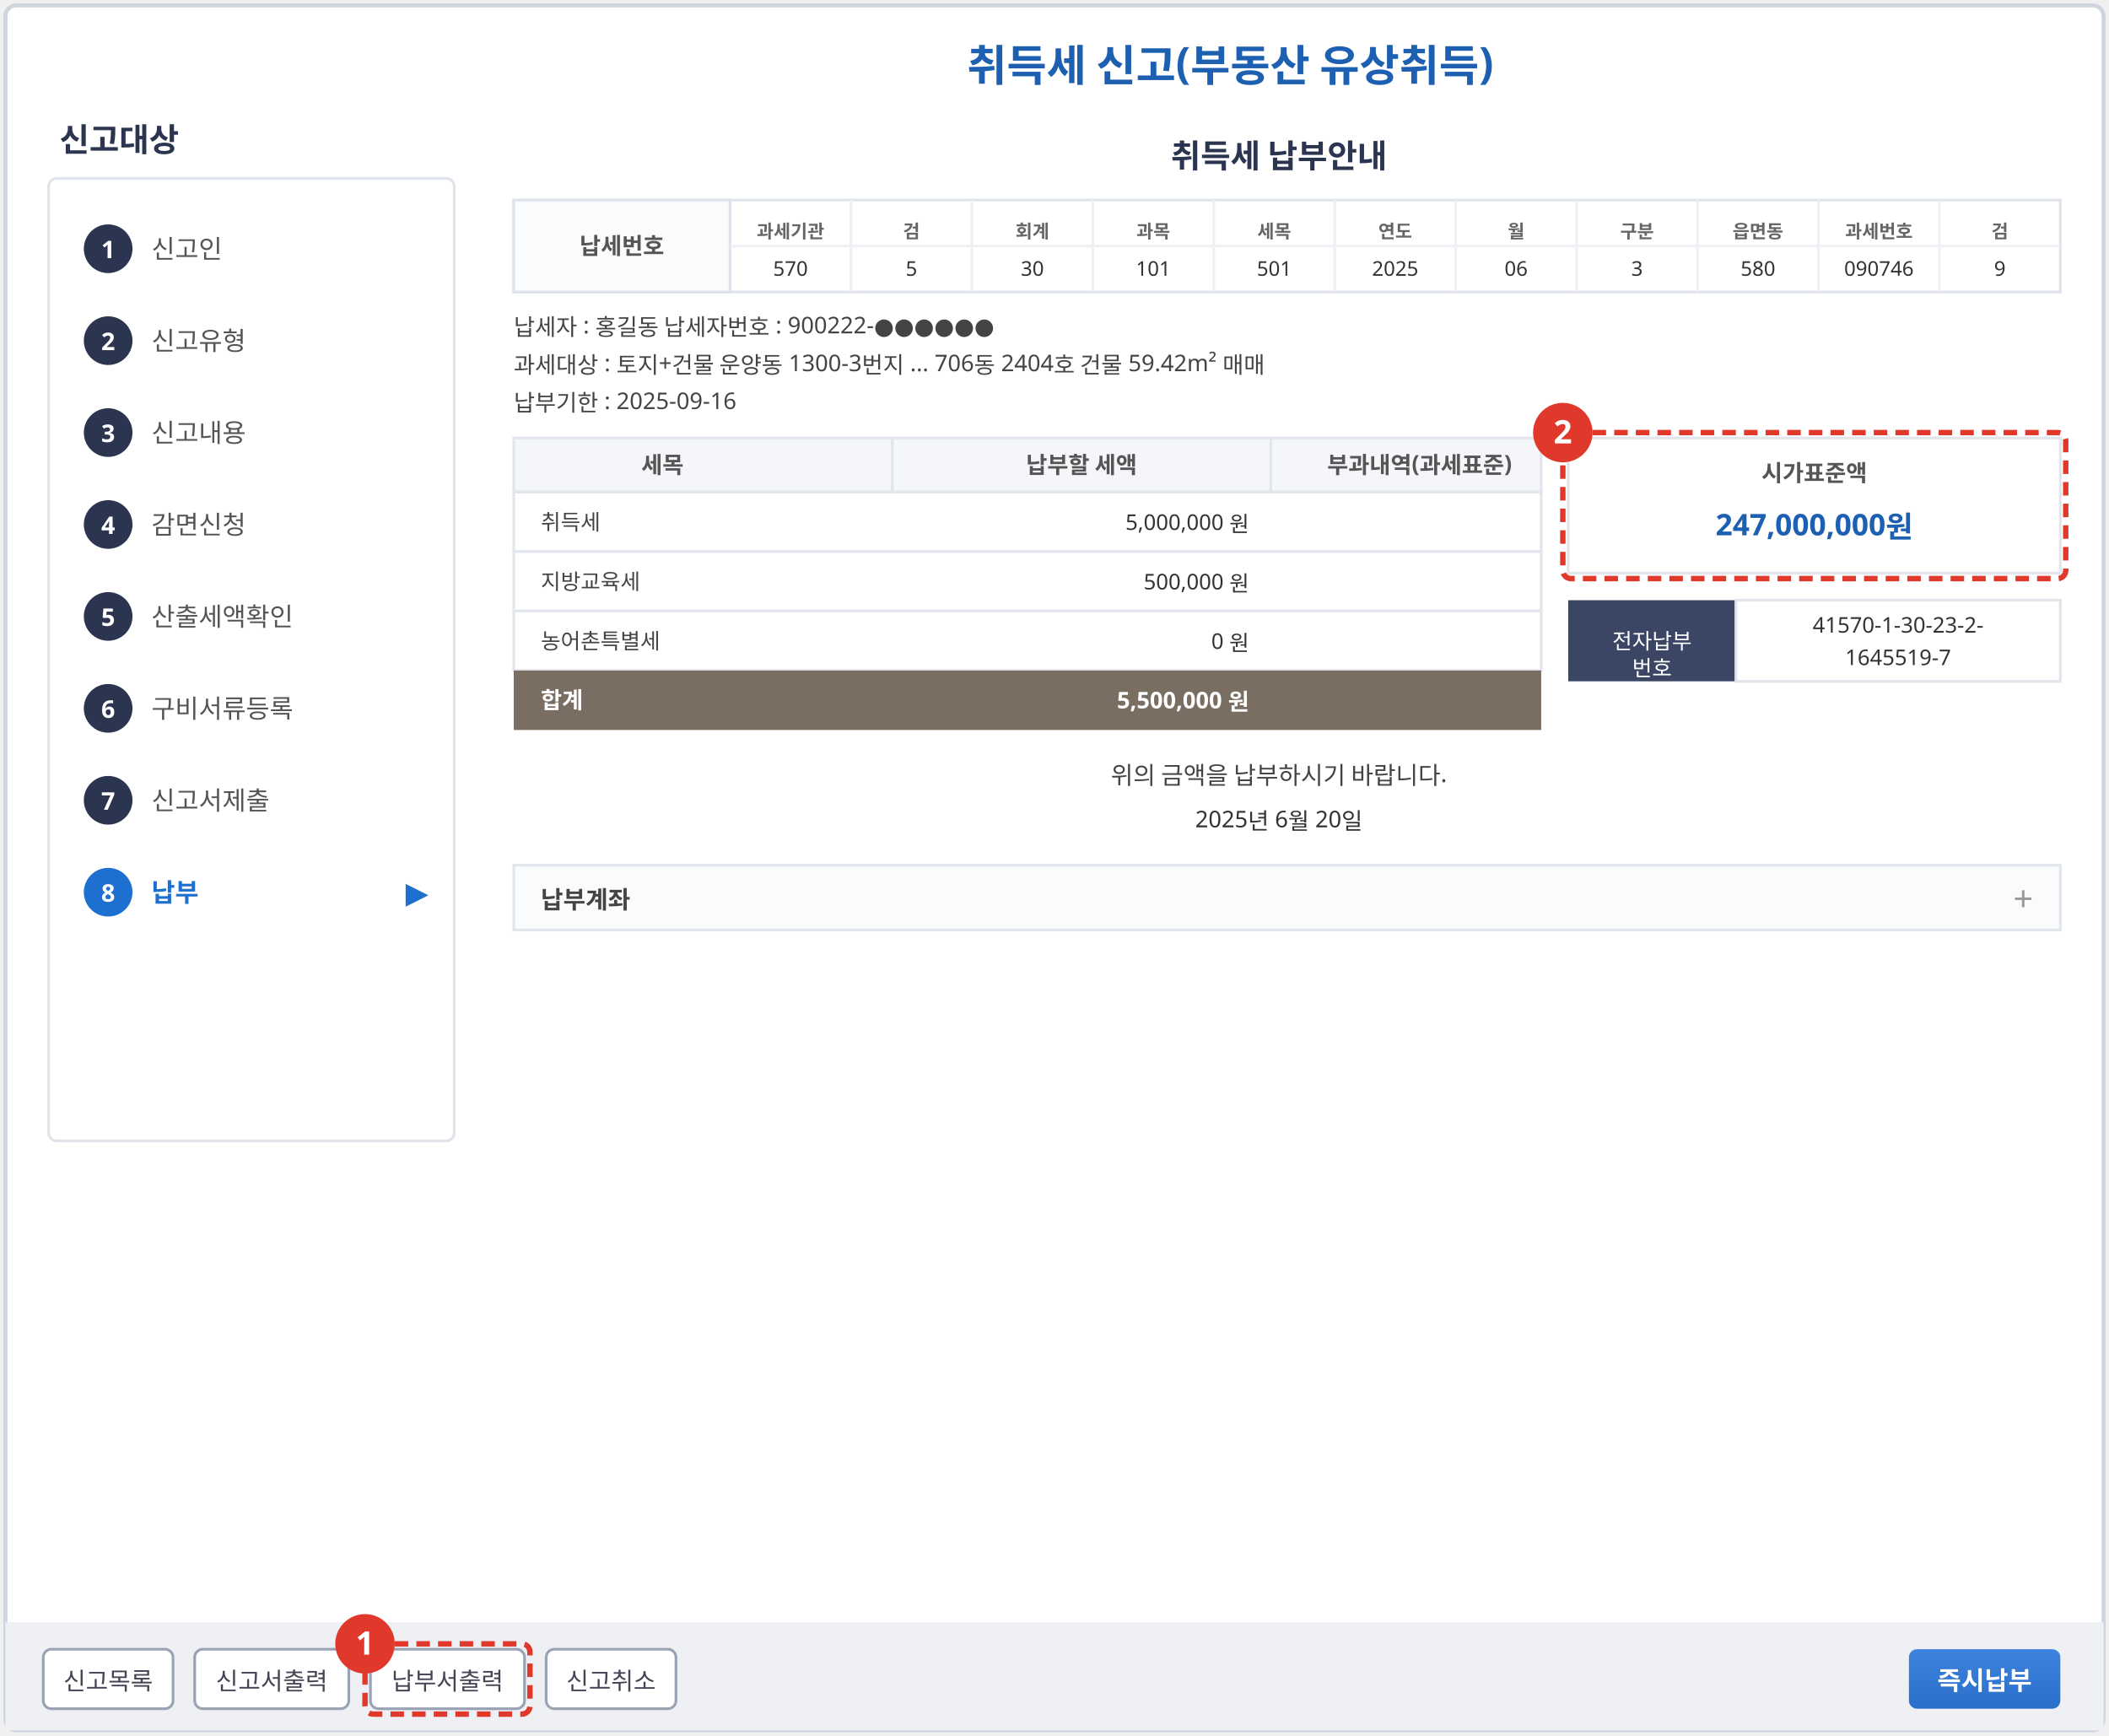
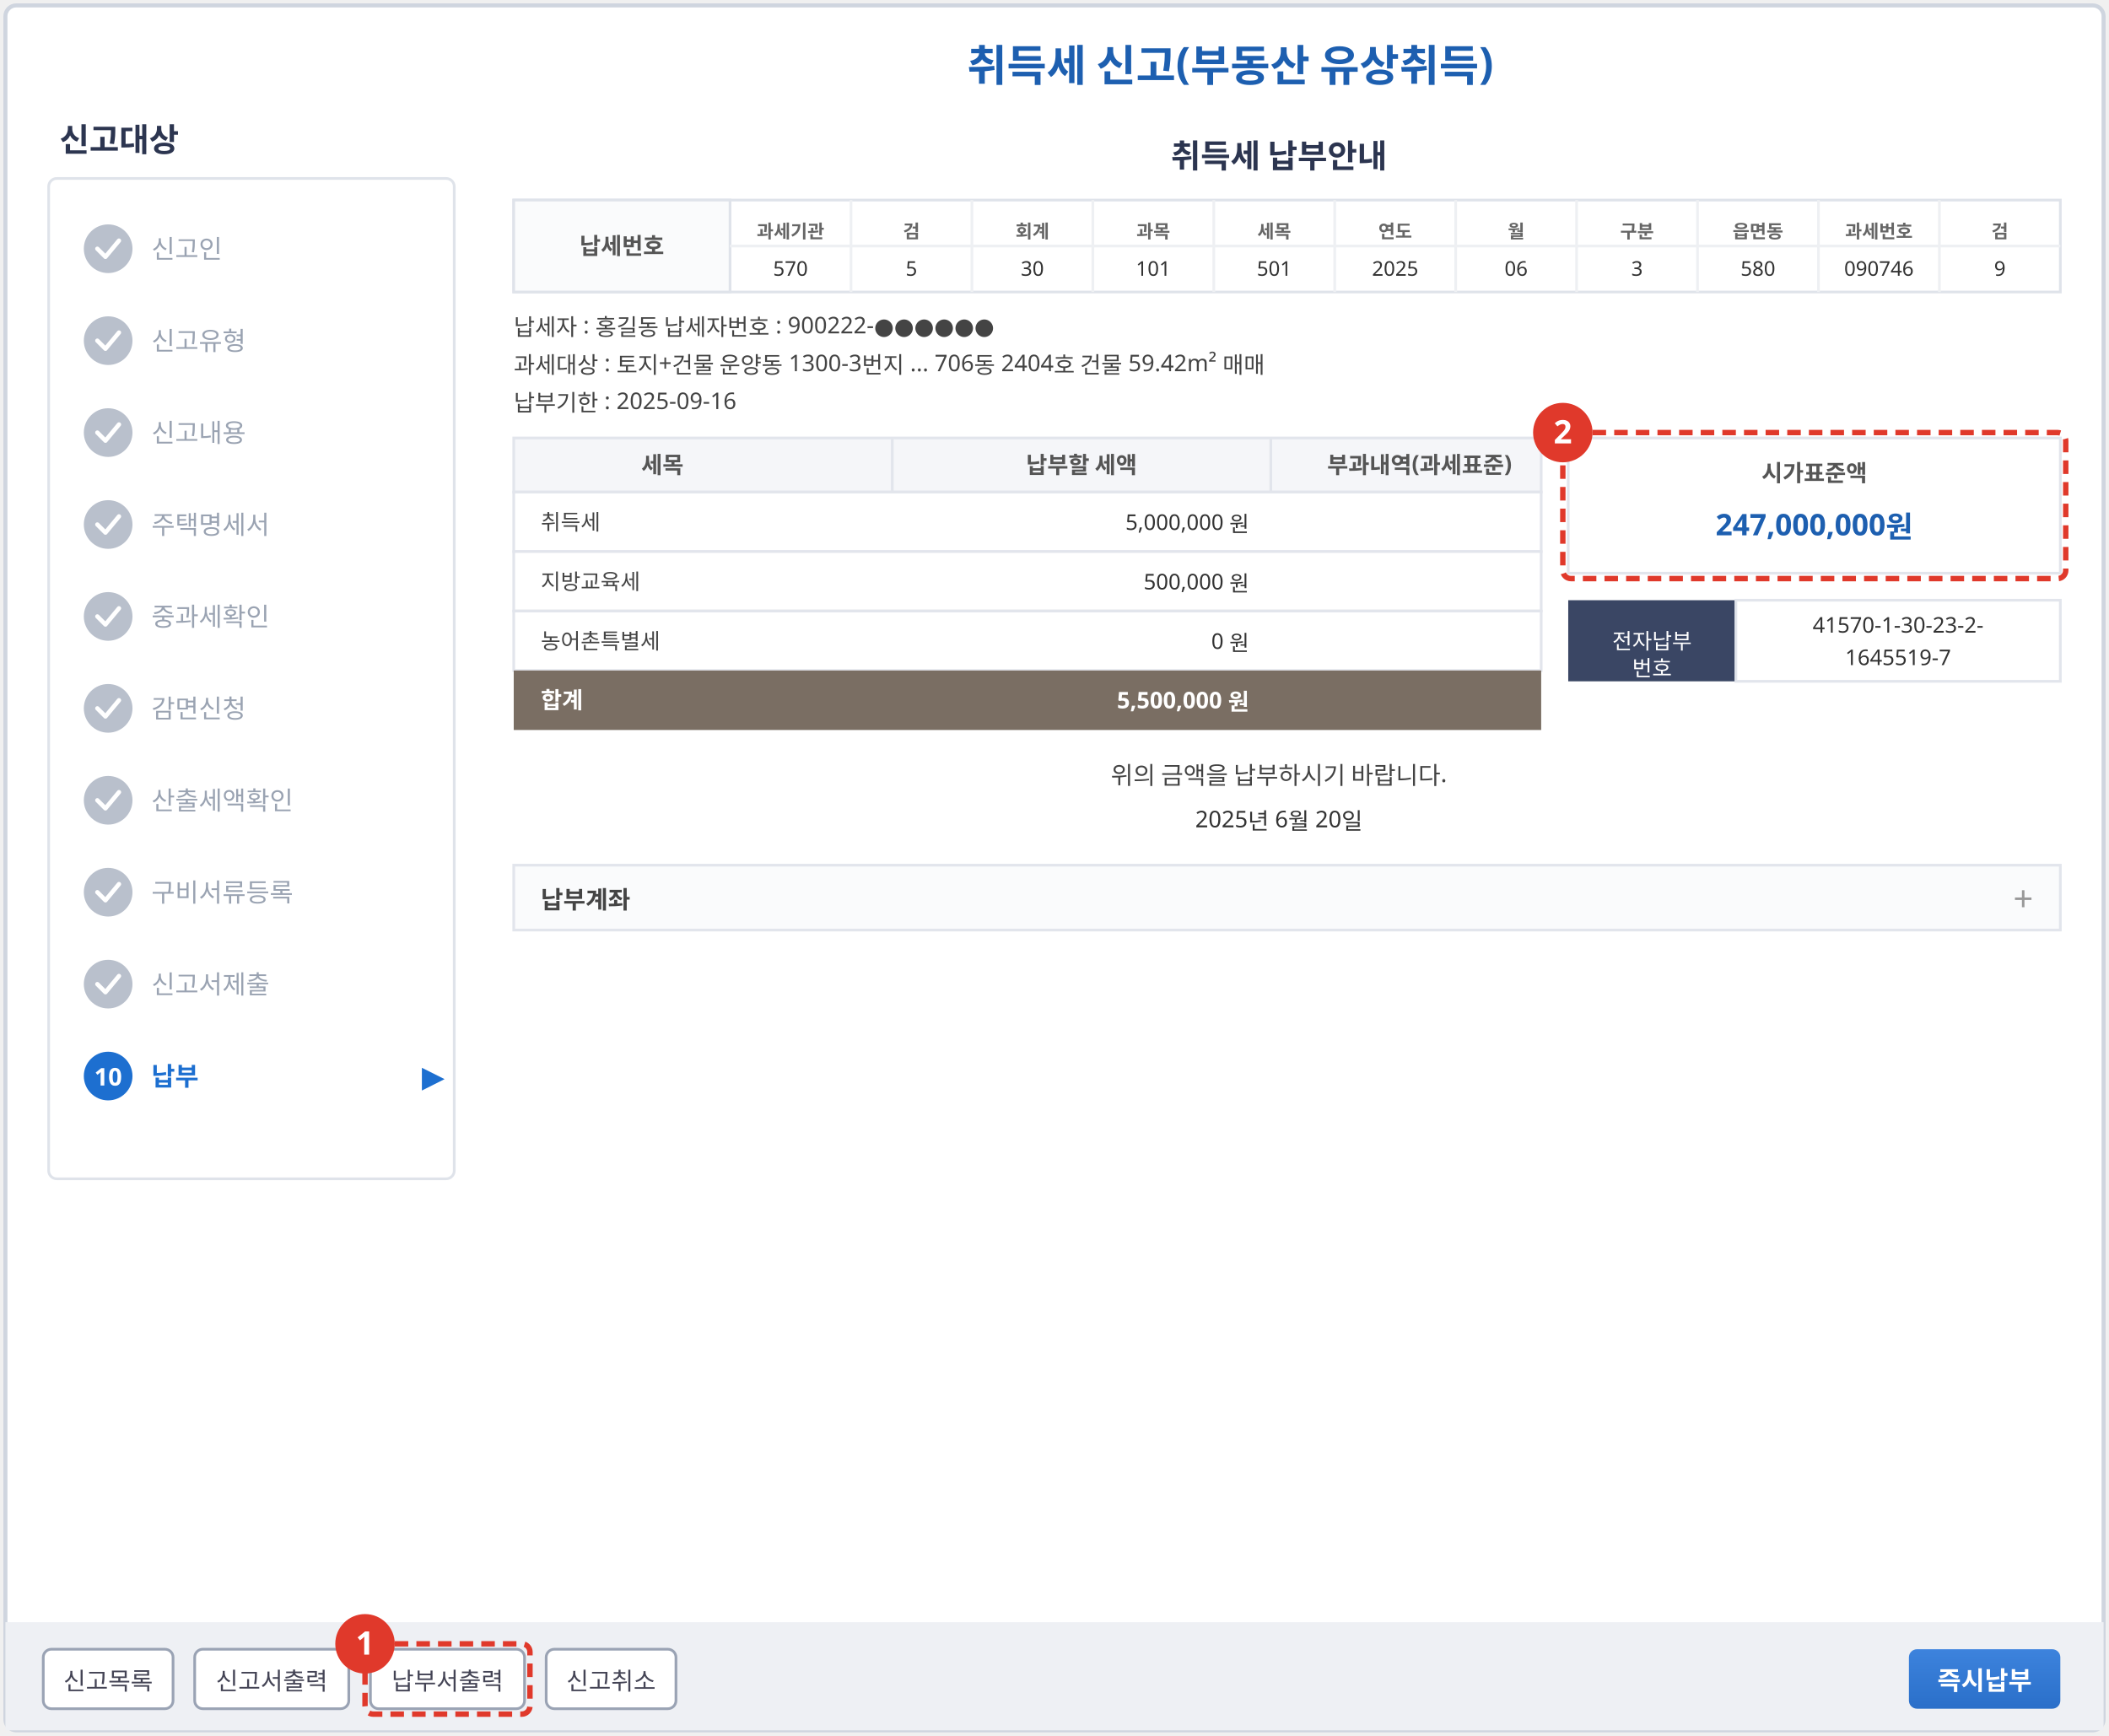
<svg xmlns="http://www.w3.org/2000/svg" viewBox="0 0 780 642" font-family="'Malgun Gothic','Noto Sans KR',sans-serif">
  <defs>
    <linearGradient id="btnBlue" x1="0" y1="0" x2="0" y2="1">
      <stop offset="0" stop-color="#3d83dd" />
      <stop offset="1" stop-color="#2a6fc9" />
    </linearGradient>
  </defs>
  <rect x="2" y="2" width="776" height="638" rx="4" fill="#ffffff" stroke="#cfd5df" stroke-width="1.5" />
  <text x="455" y="30" text-anchor="middle" font-size="16" font-weight="700" fill="#1d5fb0">취득세 신고(부동산 유상취득)</text>
  <text x="22" y="56" font-size="12" font-weight="700" fill="#2c3550">신고대상</text>
-   <rect x="18" y="66" width="150" height="356" rx="3" fill="#ffffff" stroke="#dfe3ea" />
-   <circle cx="40" cy="92" r="9" fill="#2c3550" />
-   <text x="40" y="95.5" text-anchor="middle" font-size="9" font-weight="700" fill="#fff">1</text>
-   <text x="56" y="95.5" font-size="9.5" font-weight="400" fill="#555">신고인</text>
-   <circle cx="40" cy="126" r="9" fill="#2c3550" />
-   <text x="40" y="129.5" text-anchor="middle" font-size="9" font-weight="700" fill="#fff">2</text>
-   <text x="56" y="129.5" font-size="9.5" font-weight="400" fill="#555">신고유형</text>
-   <circle cx="40" cy="160" r="9" fill="#2c3550" />
-   <text x="40" y="163.5" text-anchor="middle" font-size="9" font-weight="700" fill="#fff">3</text>
-   <text x="56" y="163.5" font-size="9.5" font-weight="400" fill="#555">신고내용</text>
-   <circle cx="40" cy="194" r="9" fill="#2c3550" />
-   <text x="40" y="197.5" text-anchor="middle" font-size="9" font-weight="700" fill="#fff">4</text>
-   <text x="56" y="197.5" font-size="9.5" font-weight="400" fill="#555">감면신청</text>
-   <circle cx="40" cy="228" r="9" fill="#2c3550" />
-   <text x="40" y="231.5" text-anchor="middle" font-size="9" font-weight="700" fill="#fff">5</text>
-   <text x="56" y="231.5" font-size="9.5" font-weight="400" fill="#555">산출세액확인</text>
-   <circle cx="40" cy="262" r="9" fill="#2c3550" />
-   <text x="40" y="265.5" text-anchor="middle" font-size="9" font-weight="700" fill="#fff">6</text>
-   <text x="56" y="265.5" font-size="9.5" font-weight="400" fill="#555">구비서류등록</text>
-   <circle cx="40" cy="296" r="9" fill="#2c3550" />
-   <text x="40" y="299.5" text-anchor="middle" font-size="9" font-weight="700" fill="#fff">7</text>
-   <text x="56" y="299.5" font-size="9.5" font-weight="400" fill="#555">신고서제출</text>
-   <circle cx="40" cy="330" r="9" fill="#1d6fd0" />
-   <text x="40" y="333.5" text-anchor="middle" font-size="9" font-weight="700" fill="#fff">8</text>
-   <text x="56" y="333.5" font-size="9.5" font-weight="700" fill="#1d6fd0">납부</text>
-   <text x="150" y="334" font-size="11" fill="#1d6fd0">▶</text>
+   <rect x="18" y="66" width="150" height="370" rx="3" fill="#ffffff" stroke="#dfe3ea" />
+   <circle cx="40" cy="92" r="9" fill="#b9c0cc" />
+   <path d="M36,92 l3,3 l5,-6" fill="none" stroke="#fff" stroke-width="1.6" stroke-linecap="round" stroke-linejoin="round" />
+   <text x="56" y="95.5" font-size="9.5" fill="#9aa3b2">신고인</text>
+   <circle cx="40" cy="126" r="9" fill="#b9c0cc" />
+   <path d="M36,126 l3,3 l5,-6" fill="none" stroke="#fff" stroke-width="1.6" stroke-linecap="round" stroke-linejoin="round" />
+   <text x="56" y="129.5" font-size="9.5" fill="#9aa3b2">신고유형</text>
+   <circle cx="40" cy="160" r="9" fill="#b9c0cc" />
+   <path d="M36,160 l3,3 l5,-6" fill="none" stroke="#fff" stroke-width="1.6" stroke-linecap="round" stroke-linejoin="round" />
+   <text x="56" y="163.5" font-size="9.5" fill="#9aa3b2">신고내용</text>
+   <circle cx="40" cy="194" r="9" fill="#b9c0cc" />
+   <path d="M36,194 l3,3 l5,-6" fill="none" stroke="#fff" stroke-width="1.6" stroke-linecap="round" stroke-linejoin="round" />
+   <text x="56" y="197.5" font-size="9.5" fill="#9aa3b2">주택명세서</text>
+   <circle cx="40" cy="228" r="9" fill="#b9c0cc" />
+   <path d="M36,228 l3,3 l5,-6" fill="none" stroke="#fff" stroke-width="1.6" stroke-linecap="round" stroke-linejoin="round" />
+   <text x="56" y="231.5" font-size="9.5" fill="#9aa3b2">중과세확인</text>
+   <circle cx="40" cy="262" r="9" fill="#b9c0cc" />
+   <path d="M36,262 l3,3 l5,-6" fill="none" stroke="#fff" stroke-width="1.6" stroke-linecap="round" stroke-linejoin="round" />
+   <text x="56" y="265.5" font-size="9.5" fill="#9aa3b2">감면신청</text>
+   <circle cx="40" cy="296" r="9" fill="#b9c0cc" />
+   <path d="M36,296 l3,3 l5,-6" fill="none" stroke="#fff" stroke-width="1.6" stroke-linecap="round" stroke-linejoin="round" />
+   <text x="56" y="299.5" font-size="9.5" fill="#9aa3b2">산출세액확인</text>
+   <circle cx="40" cy="330" r="9" fill="#b9c0cc" />
+   <path d="M36,330 l3,3 l5,-6" fill="none" stroke="#fff" stroke-width="1.6" stroke-linecap="round" stroke-linejoin="round" />
+   <text x="56" y="333.5" font-size="9.5" fill="#9aa3b2">구비서류등록</text>
+   <circle cx="40" cy="364" r="9" fill="#b9c0cc" />
+   <path d="M36,364 l3,3 l5,-6" fill="none" stroke="#fff" stroke-width="1.6" stroke-linecap="round" stroke-linejoin="round" />
+   <text x="56" y="367.5" font-size="9.5" fill="#9aa3b2">신고서제출</text>
+   <circle cx="40" cy="398" r="9" fill="#1d6fd0" />
+   <text x="40" y="401.5" text-anchor="middle" font-size="9" font-weight="700" fill="#fff">10</text>
+   <text x="56" y="401.5" font-size="9.5" font-weight="700" fill="#1d6fd0">납부</text>
+   <text x="156" y="402" font-size="11" fill="#1d6fd0">▶</text>
  <text x="473" y="62" text-anchor="middle" font-size="12" font-weight="700" fill="#2c3550">취득세 납부안내</text>
  <rect x="190" y="74" width="572" height="34" fill="#fff" stroke="#dfe3ea" />
  <rect x="190" y="74" width="80" height="34" fill="#fafbfc" stroke="#dfe3ea" />
  <text x="230" y="94" text-anchor="middle" font-size="8.5" font-weight="700" fill="#555">납세번호</text>
  <text x="292.364" y="88" text-anchor="middle" font-size="6.8" font-weight="700" fill="#666">과세기관</text>
  <text x="292.364" y="102" text-anchor="middle" font-size="7.5" fill="#333">570</text>
  <text x="337.091" y="88" text-anchor="middle" font-size="6.8" font-weight="700" fill="#666">검</text>
  <text x="337.091" y="102" text-anchor="middle" font-size="7.5" fill="#333">5</text>
  <line x1="314.727" y1="74" x2="314.727" y2="108" stroke="#eef0f3" />
  <text x="381.818" y="88" text-anchor="middle" font-size="6.8" font-weight="700" fill="#666">회계</text>
  <text x="381.818" y="102" text-anchor="middle" font-size="7.5" fill="#333">30</text>
  <line x1="359.455" y1="74" x2="359.455" y2="108" stroke="#eef0f3" />
  <text x="426.545" y="88" text-anchor="middle" font-size="6.8" font-weight="700" fill="#666">과목</text>
  <text x="426.545" y="102" text-anchor="middle" font-size="7.5" fill="#333">101</text>
  <line x1="404.182" y1="74" x2="404.182" y2="108" stroke="#eef0f3" />
  <text x="471.273" y="88" text-anchor="middle" font-size="6.8" font-weight="700" fill="#666">세목</text>
  <text x="471.273" y="102" text-anchor="middle" font-size="7.5" fill="#333">501</text>
  <line x1="448.909" y1="74" x2="448.909" y2="108" stroke="#eef0f3" />
  <text x="516.0" y="88" text-anchor="middle" font-size="6.8" font-weight="700" fill="#666">연도</text>
  <text x="516.0" y="102" text-anchor="middle" font-size="7.5" fill="#333">2025</text>
  <line x1="493.636" y1="74" x2="493.636" y2="108" stroke="#eef0f3" />
  <text x="560.727" y="88" text-anchor="middle" font-size="6.8" font-weight="700" fill="#666">월</text>
  <text x="560.727" y="102" text-anchor="middle" font-size="7.5" fill="#333">06</text>
  <line x1="538.364" y1="74" x2="538.364" y2="108" stroke="#eef0f3" />
  <text x="605.455" y="88" text-anchor="middle" font-size="6.8" font-weight="700" fill="#666">구분</text>
  <text x="605.455" y="102" text-anchor="middle" font-size="7.5" fill="#333">3</text>
  <line x1="583.091" y1="74" x2="583.091" y2="108" stroke="#eef0f3" />
  <text x="650.182" y="88" text-anchor="middle" font-size="6.8" font-weight="700" fill="#666">읍면동</text>
  <text x="650.182" y="102" text-anchor="middle" font-size="7.5" fill="#333">580</text>
  <line x1="627.818" y1="74" x2="627.818" y2="108" stroke="#eef0f3" />
  <text x="694.909" y="88" text-anchor="middle" font-size="6.8" font-weight="700" fill="#666">과세번호</text>
  <text x="694.909" y="102" text-anchor="middle" font-size="7.5" fill="#333">090746</text>
  <line x1="672.545" y1="74" x2="672.545" y2="108" stroke="#eef0f3" />
  <text x="739.636" y="88" text-anchor="middle" font-size="6.8" font-weight="700" fill="#666">검</text>
  <text x="739.636" y="102" text-anchor="middle" font-size="7.5" fill="#333">9</text>
  <line x1="717.273" y1="74" x2="717.273" y2="108" stroke="#eef0f3" />
  <line x1="270" y1="91" x2="762" y2="91" stroke="#eef0f3" />
  <text x="190" y="124" font-size="8.5" fill="#444">납세자 : 홍길동    납세자번호 : 900222-●●●●●●</text>
  <text x="190" y="138" font-size="8.5" fill="#444">과세대상 : 토지+건물 운양동 1300-3번지 ... 706동 2404호  건물 59.42m² 매매</text>
  <text x="190" y="152" font-size="8.5" fill="#444">납부기한 : 2025-09-16</text>
  <rect x="190" y="162" width="380" height="20" fill="#f5f6f9" stroke="#e2e5ec" />
  <text x="245" y="175" text-anchor="middle" font-size="8.5" font-weight="700" fill="#555">세목</text>
  <text x="400" y="175" text-anchor="middle" font-size="8.5" font-weight="700" fill="#555">납부할 세액</text>
  <text x="525" y="175" text-anchor="middle" font-size="8.5" font-weight="700" fill="#555">부과내역(과세표준)</text>
  <line x1="330" y1="162" x2="330" y2="266" stroke="#e2e5ec" />
  <line x1="470" y1="162" x2="470" y2="266" stroke="#e2e5ec" />
  <rect x="190" y="182" width="380" height="22" fill="#fff" stroke="#e2e5ec" />
  <text x="200" y="196" font-size="8" fill="#444">취득세</text>
  <text x="462" y="196" text-anchor="end" font-size="8" fill="#333">5,000,000 원</text>
  <rect x="190" y="204" width="380" height="22" fill="#fff" stroke="#e2e5ec" />
  <text x="200" y="218" font-size="8" fill="#444">지방교육세</text>
  <text x="462" y="218" text-anchor="end" font-size="8" fill="#333">500,000 원</text>
  <rect x="190" y="226" width="380" height="22" fill="#fff" stroke="#e2e5ec" />
  <text x="200" y="240" font-size="8" fill="#444">농어촌특별세</text>
  <text x="462" y="240" text-anchor="end" font-size="8" fill="#333">0 원</text>
  <rect x="190" y="248" width="380" height="22" fill="#7a6e63" />
  <text x="200" y="262" font-size="8.5" font-weight="700" fill="#fff">합계</text>
  <text x="462" y="262" text-anchor="end" font-size="8.5" font-weight="700" fill="#fff">5,500,000 원</text>
  <rect x="580" y="162" width="182" height="50" fill="#fff" stroke="#e2e5ec" />
  <text x="671" y="178" text-anchor="middle" font-size="8.5" font-weight="700" fill="#555">시가표준액</text>
  <text x="671" y="198" text-anchor="middle" font-size="11" font-weight="700" fill="#1d5fb0">247,000,000원</text>
  <rect x="580" y="222" width="62" height="30" fill="#3a4664" />
  <text x="611" y="240" text-anchor="middle" font-size="8" fill="#fff">전자납부</text>
  <text x="611" y="250" text-anchor="middle" font-size="8" fill="#fff">번호</text>
  <rect x="642" y="222" width="120" height="30" fill="#fff" stroke="#e2e5ec" />
  <text x="702" y="234" text-anchor="middle" font-size="8" fill="#333">41570-1-30-23-2-</text>
  <text x="702" y="246" text-anchor="middle" font-size="8" fill="#333">1645519-7</text>
  <text x="473" y="290" text-anchor="middle" font-size="9" fill="#444">위의 금액을 납부하시기 바랍니다.</text>
  <text x="473" y="306" text-anchor="middle" font-size="8.5" fill="#333">2025년 6월 20일</text>
  <rect x="190" y="320" width="572" height="24" fill="#fafbfc" stroke="#e2e5ec" />
  <text x="200" y="336" font-size="9" font-weight="700" fill="#444">납부계좌</text>
  <text x="752" y="337" text-anchor="end" font-size="13" fill="#999">+</text>
  <rect x="2" y="600" width="776" height="40" fill="#eef0f4" />
  <rect x="16" y="610" width="48" height="22" rx="3" fill="#fff" stroke="#9aa3b4" />
  <text x="40.0" y="625" text-anchor="middle" font-size="9" fill="#445">신고목록</text>
  <rect x="72" y="610" width="57" height="22" rx="3" fill="#fff" stroke="#9aa3b4" />
  <text x="100.5" y="625" text-anchor="middle" font-size="9" fill="#445">신고서출력</text>
  <rect x="137" y="610" width="57" height="22" rx="3" fill="#fff" stroke="#9aa3b4" />
  <text x="165.5" y="625" text-anchor="middle" font-size="9" fill="#445">납부서출력</text>
  <rect x="202" y="610" width="48" height="22" rx="3" fill="#fff" stroke="#9aa3b4" />
  <text x="226.0" y="625" text-anchor="middle" font-size="9" fill="#445">신고취소</text>
  <rect x="706" y="610" width="56" height="22" rx="3" fill="url(#btnBlue)" />
  <text x="734.0" y="625" text-anchor="middle" font-size="9.5" font-weight="700" fill="#fff">즉시납부</text>
  <rect x="135" y="608" width="61" height="26" rx="3" fill="none" stroke="#e0392b" stroke-width="2" stroke-dasharray="5 3" />
  <circle cx="135" cy="608" r="11" fill="#e0392b" />
  <text x="135" y="612" text-anchor="middle" font-size="12" font-weight="700" fill="#fff">1</text>
  <rect x="578" y="160" width="186" height="54" rx="3" fill="none" stroke="#e0392b" stroke-width="2" stroke-dasharray="5 3" />
  <circle cx="578" cy="160" r="11" fill="#e0392b" />
  <text x="578" y="164" text-anchor="middle" font-size="12" font-weight="700" fill="#fff">2</text>
</svg>
